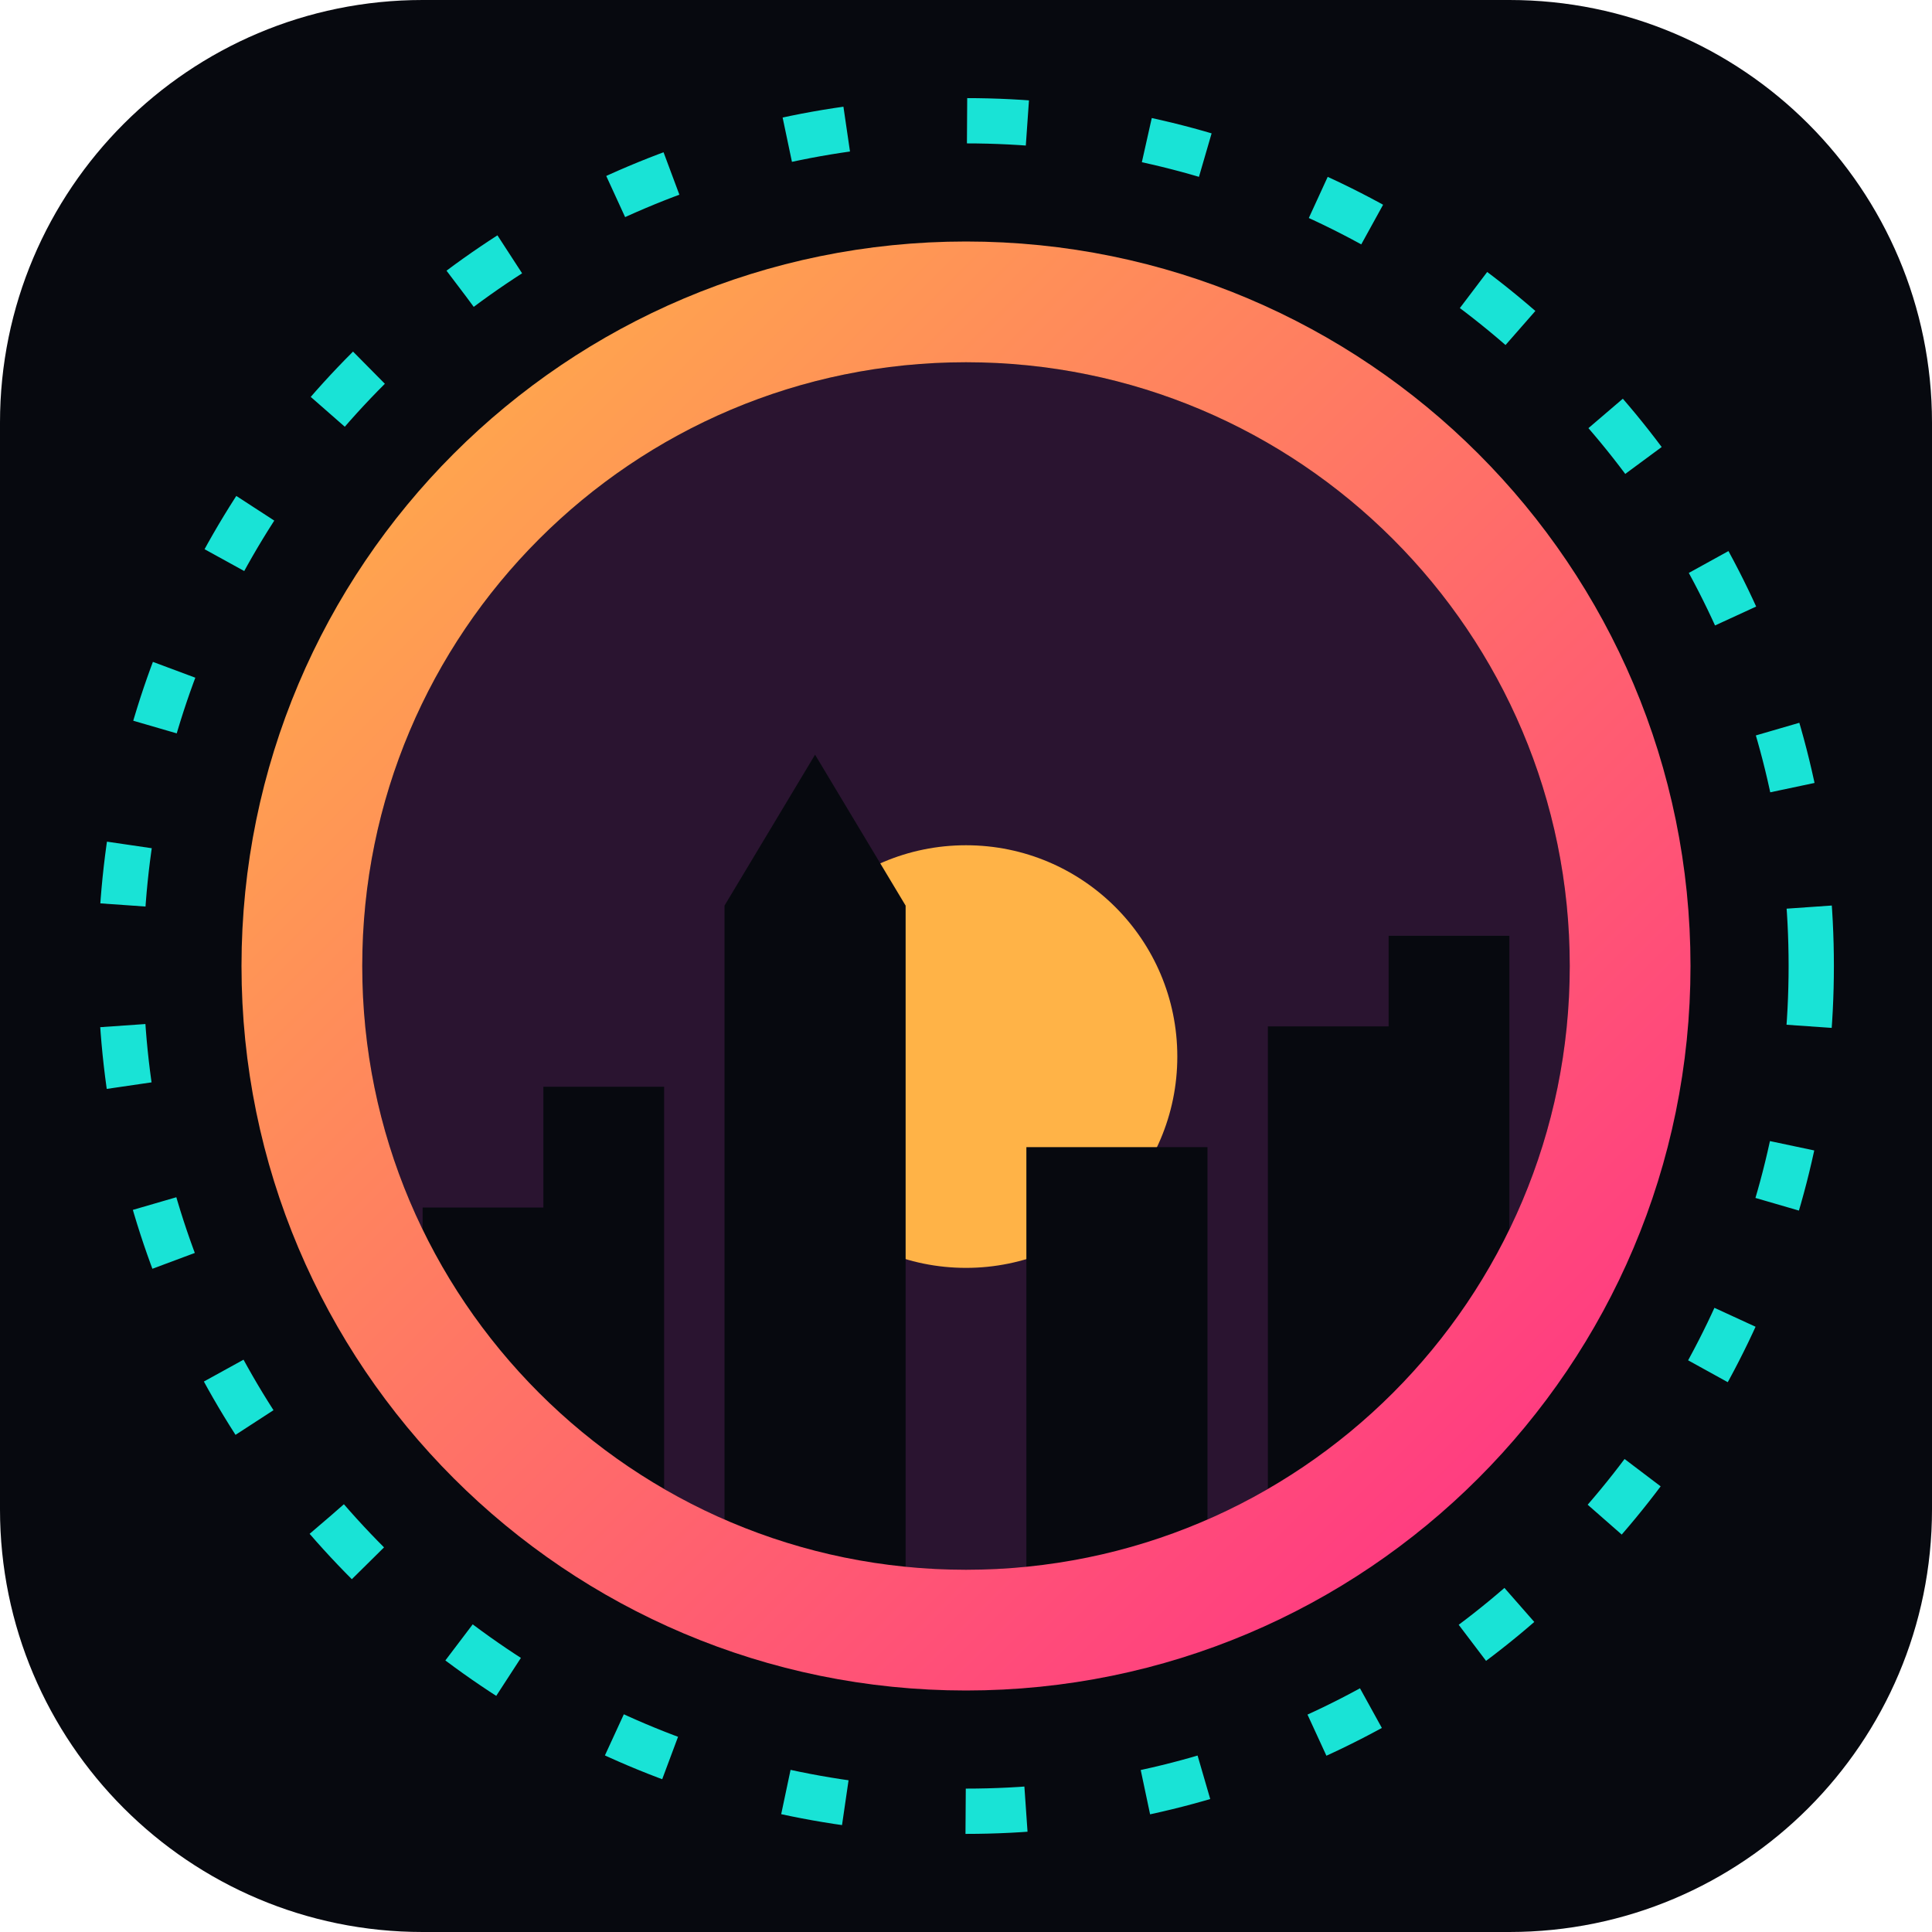
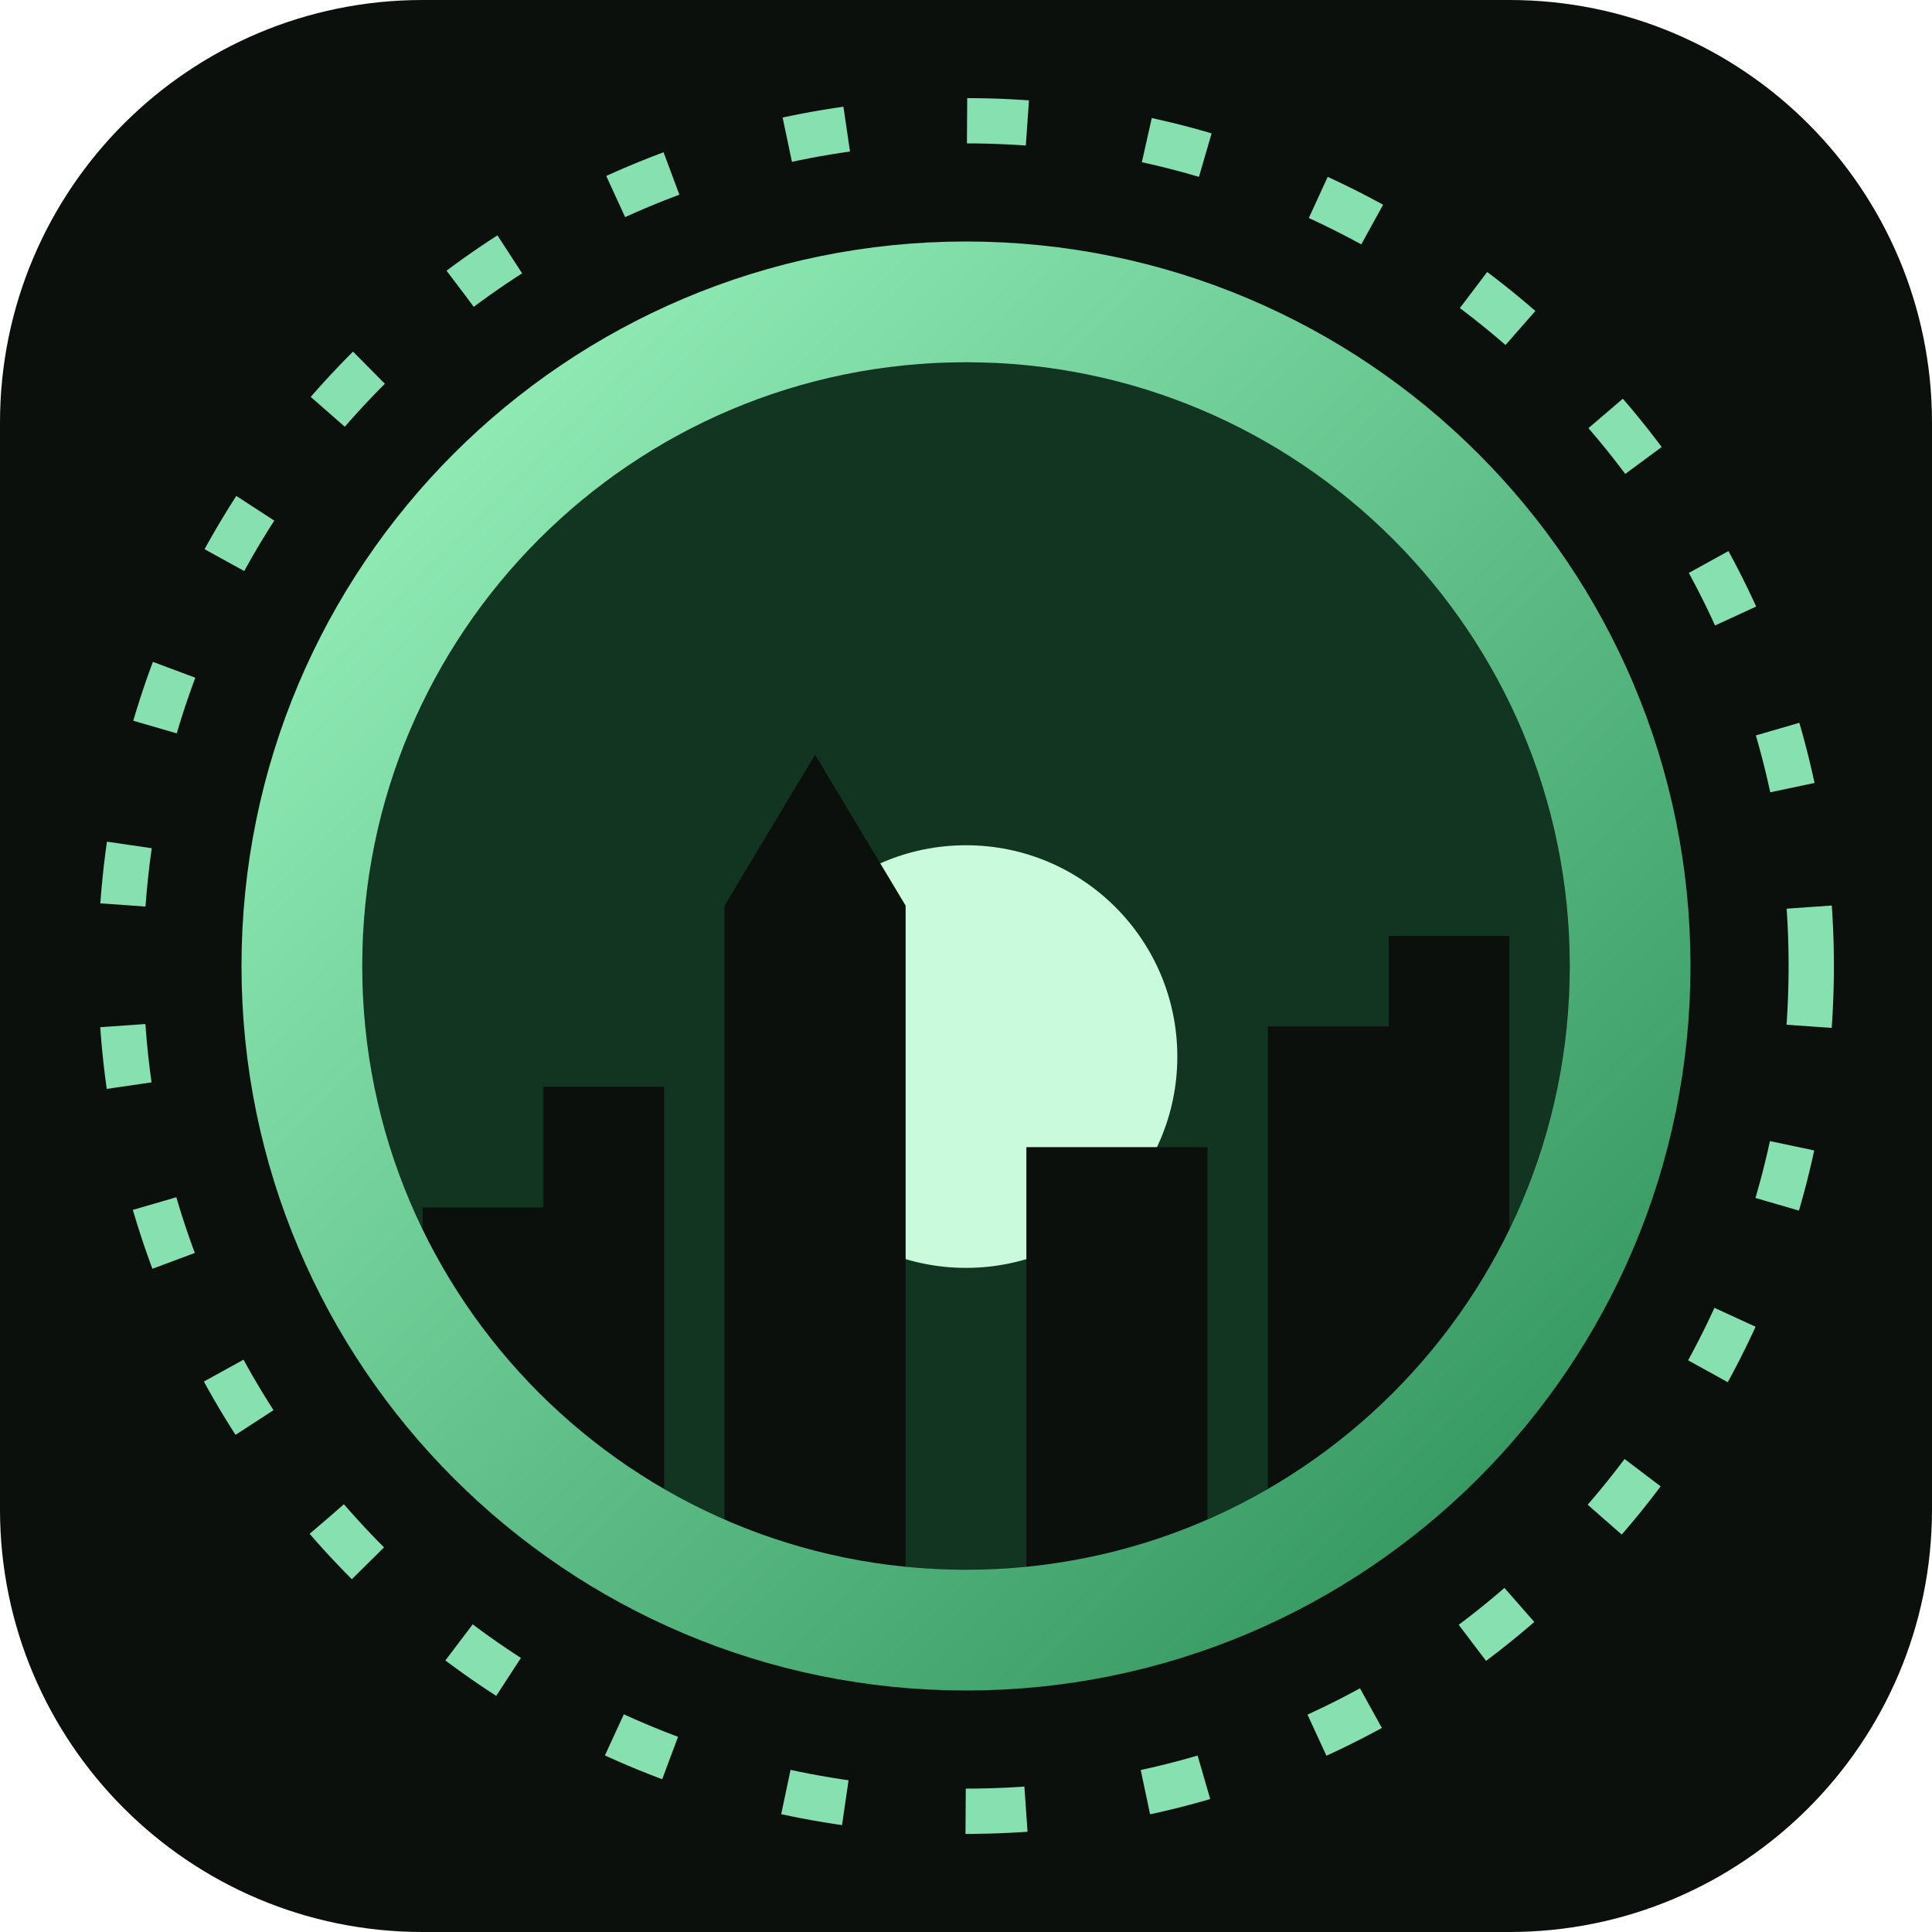
<svg xmlns="http://www.w3.org/2000/svg" viewBox="0 0 64 64">
  <defs>
    <linearGradient id="r" x1="0" y1="0" x2="1" y2="1">
-       <stop offset="0" stop-color="#ffb347" />
-       <stop offset="1" stop-color="#ff2e88" />
+       <stop offset="0" stop-color="#9bf5bf" />
+       <stop offset="1" stop-color="#2c8f58" />
    </linearGradient>
  </defs>
-   <rect width="64" height="64" rx="14" fill="#07090f" />
-   <circle cx="32" cy="32" r="20" fill="#2a1430" />
-   <circle cx="32" cy="35" r="7" fill="#ffb347" />
-   <path d="M14 52V40h4v-4h4v16zM24 52V30l3-5 3 5v22zM34 52V38h6v14zM42 52V34h4v-3h4v21z" fill="#07090f" />
+   <rect width="64" height="64" rx="14" fill="#0b100d" />
+   <circle cx="32" cy="32" r="20" fill="#123522" />
+   <circle cx="32" cy="35" r="7" fill="#c8fadb" />
+   <path d="M14 52V40h4v-4h4v16zM24 52V30l3-5 3 5v22zM34 52V38h6v14zM42 52V34h4v-3h4v21z" fill="#0b100d" />
  <circle cx="32" cy="32" r="22" fill="none" stroke="url(#r)" stroke-width="4" />
-   <circle cx="32" cy="32" r="28" fill="none" stroke="#19e3d6" stroke-width="1.5" stroke-dasharray="2 4" />
+   <circle cx="32" cy="32" r="28" fill="none" stroke="#86e0b0" stroke-width="1.5" stroke-dasharray="2 4" />
</svg>
